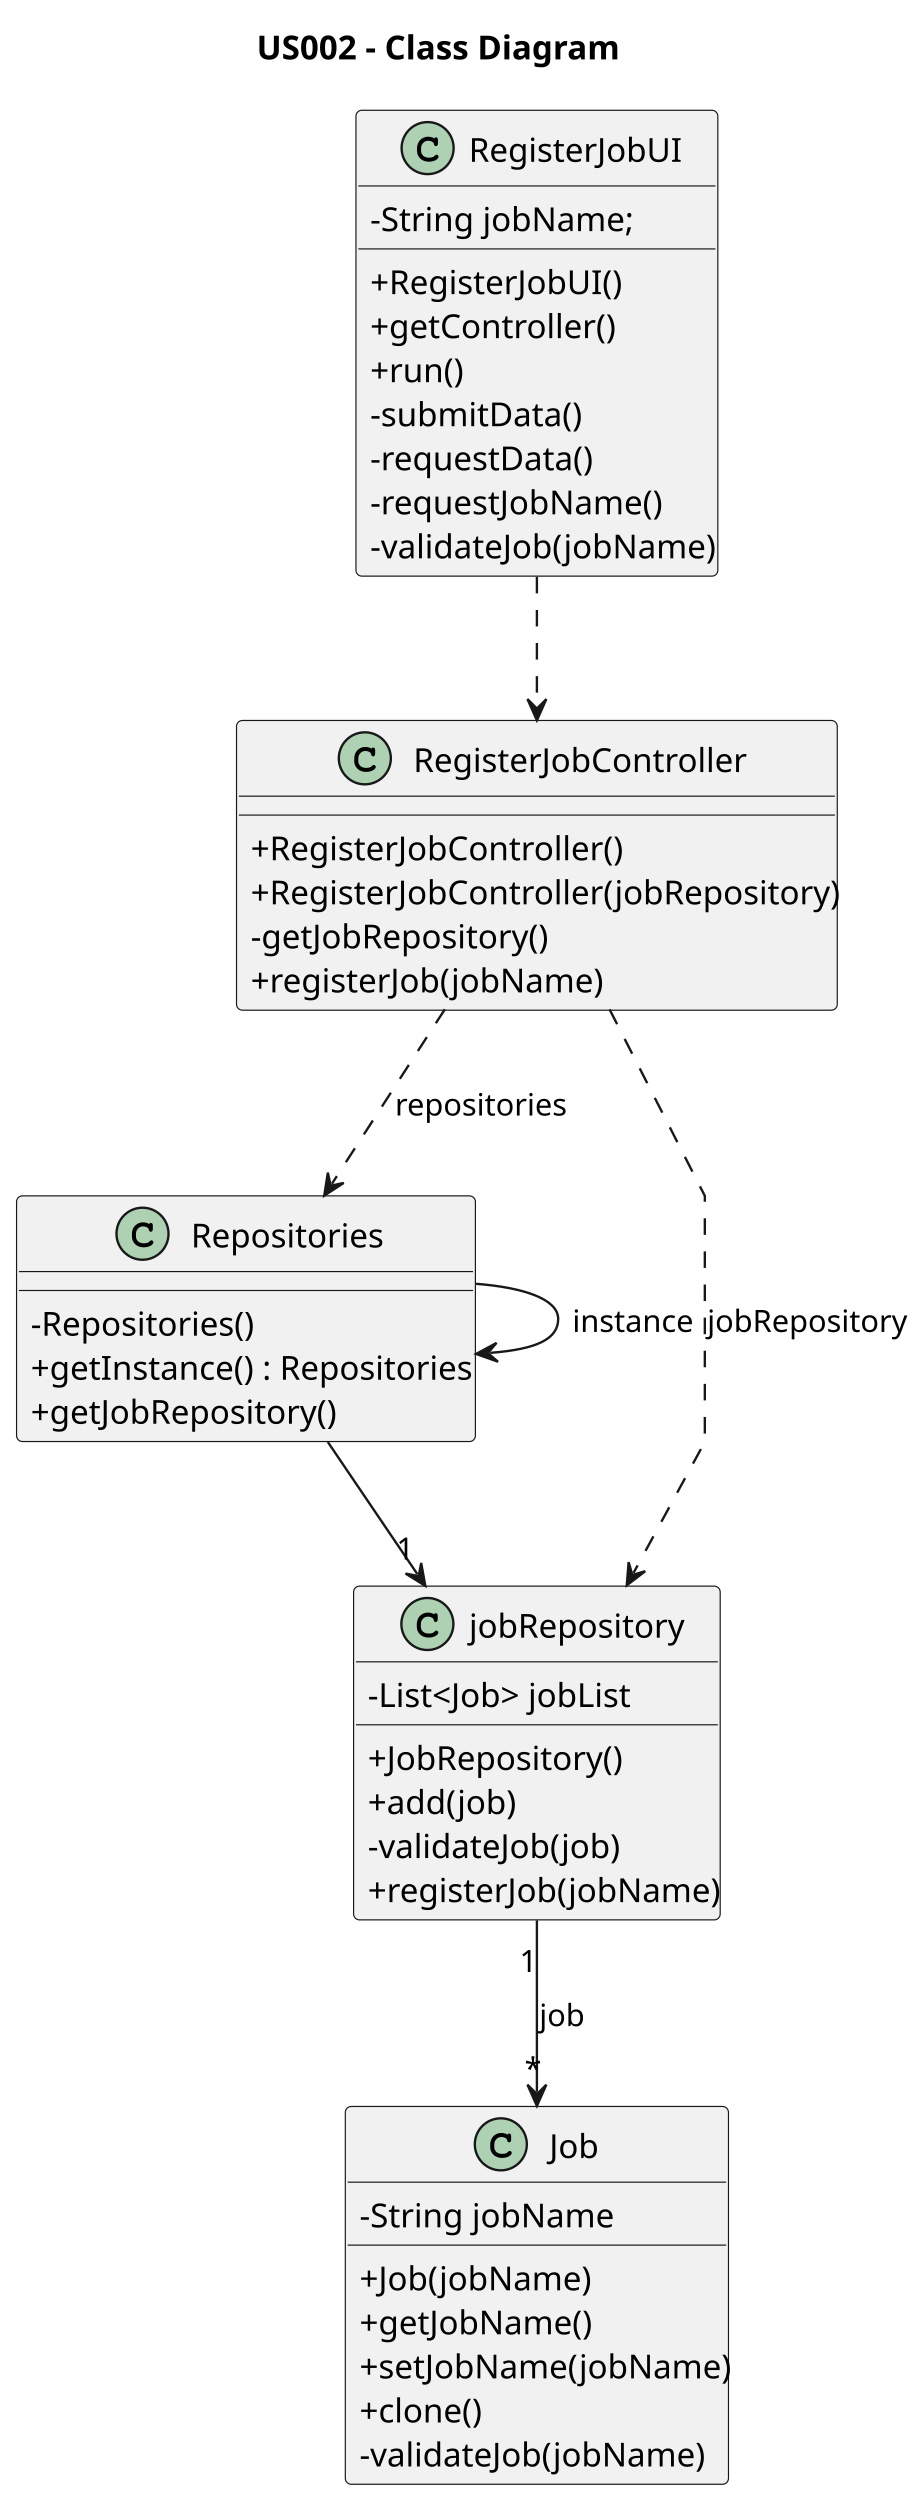
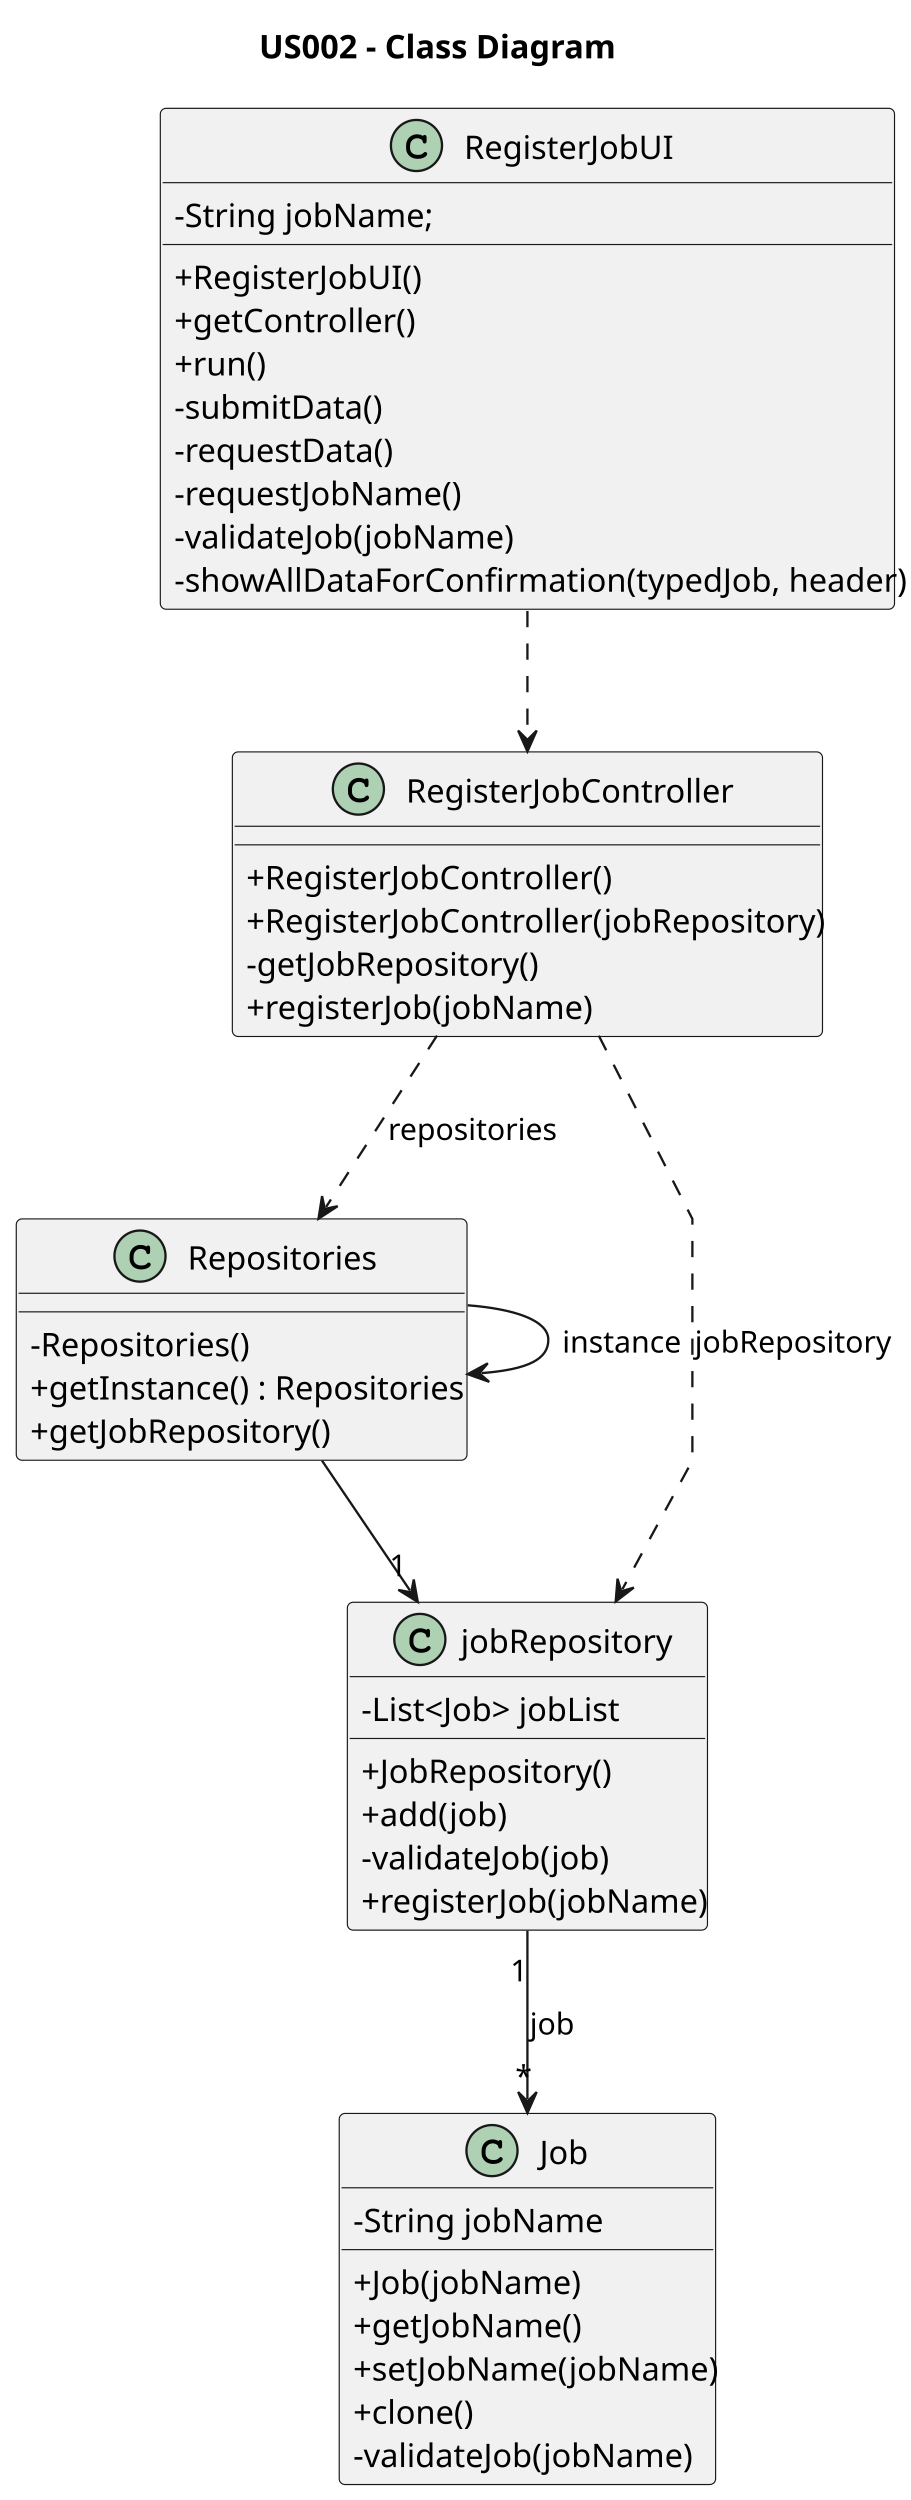
- <svg xmlns="http://www.w3.org/2000/svg" contentStyleType="text/css" height="1057px" preserveAspectRatio="none" style="width:386px;height:1057px;background:#FFFFFF;" version="1.1" viewBox="0 0 386 1057" width="386px" zoomAndPan="magnify">
+ <svg xmlns="http://www.w3.org/2000/svg" contentStyleType="text/css" height="1076px" preserveAspectRatio="none" style="width:392px;height:1076px;background:#FFFFFF;" version="1.1" viewBox="0 0 392 1076" width="392px" zoomAndPan="magnify">
  <defs />
  <g>
-     <text fill="#000000" font-family="sans-serif" font-size="14" font-weight="bold" lengthAdjust="spacing" textLength="155" x="108.5" y="25.107">US002 - Class Diagram</text>
+     <text fill="#000000" font-family="sans-serif" font-size="14" font-weight="bold" lengthAdjust="spacing" textLength="155" x="111.5" y="25.107">US002 - Class Diagram</text>
    <g id="elem_RegisterJobController">
-       <rect codeLine="12" fill="#F1F1F1" height="122.484" id="RegisterJobController" rx="2.5" ry="2.5" style="stroke:#181818;stroke-width:0.5;" width="254" x="100" y="304.621" />
-       <ellipse cx="154.25" cy="320.621" fill="#ADD1B2" rx="11" ry="11" style="stroke:#181818;stroke-width:1.0;" />
-       <path d="M157.016,316.496 Q157.172,316.277 157.359,316.168 Q157.547,316.059 157.766,316.059 Q158.141,316.059 158.375,316.324 Q158.609,316.574 158.609,317.184 L158.609,318.637 Q158.609,319.246 158.375,319.512 Q158.141,319.777 157.766,319.777 Q157.422,319.777 157.219,319.574 Q157.016,319.387 156.906,318.871 Q156.859,318.512 156.672,318.324 Q156.344,317.949 155.734,317.731 Q155.125,317.512 154.5,317.512 Q153.734,317.512 153.094,317.84 Q152.469,318.168 151.969,318.918 Q151.484,319.668 151.484,320.699 L151.484,321.793 Q151.484,323.027 152.375,323.856 Q153.266,324.668 154.859,324.668 Q155.797,324.668 156.453,324.418 Q156.844,324.262 157.266,323.824 Q157.531,323.559 157.672,323.481 Q157.828,323.402 158.031,323.402 Q158.359,323.402 158.609,323.668 Q158.875,323.918 158.875,324.262 Q158.875,324.606 158.531,325.012 Q158.031,325.59 157.234,325.918 Q156.156,326.371 154.859,326.371 Q153.344,326.371 152.141,325.746 Q151.156,325.246 150.469,324.184 Q149.781,323.106 149.781,321.824 L149.781,320.668 Q149.781,319.34 150.391,318.199 Q151.016,317.043 152.109,316.434 Q153.203,315.809 154.438,315.809 Q155.172,315.809 155.812,315.981 Q156.469,316.137 157.016,316.496 Z " fill="#000000" />
-       <text fill="#000000" font-family="sans-serif" font-size="14" lengthAdjust="spacing" textLength="137" x="174.75" y="326.418">RegisterJobController</text>
-       <line style="stroke:#181818;stroke-width:0.5;" x1="101" x2="353" y1="336.621" y2="336.621" />
-       <line style="stroke:#181818;stroke-width:0.5;" x1="101" x2="353" y1="344.621" y2="344.621" />
-       <text fill="#000000" font-family="sans-serif" font-size="14" lengthAdjust="spacing" textLength="155" x="106" y="363.728">+RegisterJobController()</text>
-       <text fill="#000000" font-family="sans-serif" font-size="14" lengthAdjust="spacing" textLength="242" x="106" y="382.35">+RegisterJobController(jobRepository)</text>
-       <text fill="#000000" font-family="sans-serif" font-size="14" lengthAdjust="spacing" textLength="125" x="106" y="400.971">-getJobRepository()</text>
-       <text fill="#000000" font-family="sans-serif" font-size="14" lengthAdjust="spacing" textLength="143" x="106" y="419.592">+registerJob(jobName)</text>
+       <rect codeLine="12" fill="#F1F1F1" height="122.484" id="RegisterJobController" rx="2.5" ry="2.5" style="stroke:#181818;stroke-width:0.5;" width="254" x="100" y="323.621" />
+       <ellipse cx="154.25" cy="339.621" fill="#ADD1B2" rx="11" ry="11" style="stroke:#181818;stroke-width:1.0;" />
+       <path d="M157.016,335.496 Q157.172,335.277 157.359,335.168 Q157.547,335.059 157.766,335.059 Q158.141,335.059 158.375,335.324 Q158.609,335.574 158.609,336.184 L158.609,337.637 Q158.609,338.246 158.375,338.512 Q158.141,338.777 157.766,338.777 Q157.422,338.777 157.219,338.574 Q157.016,338.387 156.906,337.871 Q156.859,337.512 156.672,337.324 Q156.344,336.949 155.734,336.731 Q155.125,336.512 154.5,336.512 Q153.734,336.512 153.094,336.84 Q152.469,337.168 151.969,337.918 Q151.484,338.668 151.484,339.699 L151.484,340.793 Q151.484,342.027 152.375,342.856 Q153.266,343.668 154.859,343.668 Q155.797,343.668 156.453,343.418 Q156.844,343.262 157.266,342.824 Q157.531,342.559 157.672,342.481 Q157.828,342.402 158.031,342.402 Q158.359,342.402 158.609,342.668 Q158.875,342.918 158.875,343.262 Q158.875,343.606 158.531,344.012 Q158.031,344.59 157.234,344.918 Q156.156,345.371 154.859,345.371 Q153.344,345.371 152.141,344.746 Q151.156,344.246 150.469,343.184 Q149.781,342.106 149.781,340.824 L149.781,339.668 Q149.781,338.34 150.391,337.199 Q151.016,336.043 152.109,335.434 Q153.203,334.809 154.438,334.809 Q155.172,334.809 155.812,334.981 Q156.469,335.137 157.016,335.496 Z " fill="#000000" />
+       <text fill="#000000" font-family="sans-serif" font-size="14" lengthAdjust="spacing" textLength="137" x="174.75" y="345.418">RegisterJobController</text>
+       <line style="stroke:#181818;stroke-width:0.5;" x1="101" x2="353" y1="355.621" y2="355.621" />
+       <line style="stroke:#181818;stroke-width:0.5;" x1="101" x2="353" y1="363.621" y2="363.621" />
+       <text fill="#000000" font-family="sans-serif" font-size="14" lengthAdjust="spacing" textLength="155" x="106" y="382.728">+RegisterJobController()</text>
+       <text fill="#000000" font-family="sans-serif" font-size="14" lengthAdjust="spacing" textLength="242" x="106" y="401.35">+RegisterJobController(jobRepository)</text>
+       <text fill="#000000" font-family="sans-serif" font-size="14" lengthAdjust="spacing" textLength="125" x="106" y="419.971">-getJobRepository()</text>
+       <text fill="#000000" font-family="sans-serif" font-size="14" lengthAdjust="spacing" textLength="143" x="106" y="438.592">+registerJob(jobName)</text>
    </g>
    <g id="elem_RegisterJobUI">
-       <rect codeLine="21" fill="#F1F1F1" height="196.969" id="RegisterJobUI" rx="2.5" ry="2.5" style="stroke:#181818;stroke-width:0.5;" width="153" x="150.5" y="46.621" />
-       <ellipse cx="180.8" cy="62.621" fill="#ADD1B2" rx="11" ry="11" style="stroke:#181818;stroke-width:1.0;" />
-       <path d="M183.566,58.496 Q183.722,58.277 183.909,58.168 Q184.097,58.059 184.316,58.059 Q184.691,58.059 184.925,58.324 Q185.159,58.574 185.159,59.184 L185.159,60.637 Q185.159,61.246 184.925,61.512 Q184.691,61.777 184.316,61.777 Q183.972,61.777 183.769,61.574 Q183.566,61.387 183.456,60.871 Q183.409,60.512 183.222,60.324 Q182.894,59.949 182.284,59.73 Q181.675,59.512 181.05,59.512 Q180.284,59.512 179.644,59.84 Q179.019,60.168 178.519,60.918 Q178.034,61.668 178.034,62.699 L178.034,63.793 Q178.034,65.027 178.925,65.856 Q179.816,66.668 181.409,66.668 Q182.347,66.668 183.003,66.418 Q183.394,66.262 183.816,65.824 Q184.081,65.559 184.222,65.481 Q184.378,65.402 184.581,65.402 Q184.909,65.402 185.159,65.668 Q185.425,65.918 185.425,66.262 Q185.425,66.606 185.081,67.012 Q184.581,67.59 183.784,67.918 Q182.706,68.371 181.409,68.371 Q179.894,68.371 178.691,67.746 Q177.706,67.246 177.019,66.184 Q176.331,65.106 176.331,63.824 L176.331,62.668 Q176.331,61.34 176.941,60.199 Q177.566,59.043 178.659,58.434 Q179.753,57.809 180.988,57.809 Q181.722,57.809 182.363,57.98 Q183.019,58.137 183.566,58.496 Z " fill="#000000" />
-       <text fill="#000000" font-family="sans-serif" font-size="14" lengthAdjust="spacing" textLength="87" x="198.2" y="68.418">RegisterJobUI</text>
-       <line style="stroke:#181818;stroke-width:0.5;" x1="151.5" x2="302.5" y1="78.621" y2="78.621" />
-       <text fill="#000000" font-family="sans-serif" font-size="14" lengthAdjust="spacing" textLength="105" x="156.5" y="97.728">-String jobName;</text>
-       <line style="stroke:#181818;stroke-width:0.5;" x1="151.5" x2="302.5" y1="105.242" y2="105.242" />
-       <text fill="#000000" font-family="sans-serif" font-size="14" lengthAdjust="spacing" textLength="105" x="156.5" y="124.35">+RegisterJobUI()</text>
-       <text fill="#000000" font-family="sans-serif" font-size="14" lengthAdjust="spacing" textLength="100" x="156.5" y="142.971">+getController()</text>
-       <text fill="#000000" font-family="sans-serif" font-size="14" lengthAdjust="spacing" textLength="39" x="156.5" y="161.592">+run()</text>
-       <text fill="#000000" font-family="sans-serif" font-size="14" lengthAdjust="spacing" textLength="86" x="156.5" y="180.213">-submitData()</text>
-       <text fill="#000000" font-family="sans-serif" font-size="14" lengthAdjust="spacing" textLength="93" x="156.5" y="198.834">-requestData()</text>
-       <text fill="#000000" font-family="sans-serif" font-size="14" lengthAdjust="spacing" textLength="121" x="156.5" y="217.455">-requestJobName()</text>
-       <text fill="#000000" font-family="sans-serif" font-size="14" lengthAdjust="spacing" textLength="141" x="156.5" y="236.076">-validateJob(jobName)</text>
+       <rect codeLine="21" fill="#F1F1F1" height="215.59" id="RegisterJobUI" rx="2.5" ry="2.5" style="stroke:#181818;stroke-width:0.5;" width="316" x="69" y="46.621" />
+       <ellipse cx="179.25" cy="62.621" fill="#ADD1B2" rx="11" ry="11" style="stroke:#181818;stroke-width:1.0;" />
+       <path d="M182.016,58.496 Q182.172,58.277 182.359,58.168 Q182.547,58.059 182.766,58.059 Q183.141,58.059 183.375,58.324 Q183.609,58.574 183.609,59.184 L183.609,60.637 Q183.609,61.246 183.375,61.512 Q183.141,61.777 182.766,61.777 Q182.422,61.777 182.219,61.574 Q182.016,61.387 181.906,60.871 Q181.859,60.512 181.672,60.324 Q181.344,59.949 180.734,59.73 Q180.125,59.512 179.5,59.512 Q178.734,59.512 178.094,59.84 Q177.469,60.168 176.969,60.918 Q176.484,61.668 176.484,62.699 L176.484,63.793 Q176.484,65.027 177.375,65.856 Q178.266,66.668 179.859,66.668 Q180.797,66.668 181.453,66.418 Q181.844,66.262 182.266,65.824 Q182.531,65.559 182.672,65.481 Q182.828,65.402 183.031,65.402 Q183.359,65.402 183.609,65.668 Q183.875,65.918 183.875,66.262 Q183.875,66.606 183.531,67.012 Q183.031,67.59 182.234,67.918 Q181.156,68.371 179.859,68.371 Q178.344,68.371 177.141,67.746 Q176.156,67.246 175.469,66.184 Q174.781,65.106 174.781,63.824 L174.781,62.668 Q174.781,61.34 175.391,60.199 Q176.016,59.043 177.109,58.434 Q178.203,57.809 179.438,57.809 Q180.172,57.809 180.812,57.98 Q181.469,58.137 182.016,58.496 Z " fill="#000000" />
+       <text fill="#000000" font-family="sans-serif" font-size="14" lengthAdjust="spacing" textLength="87" x="199.75" y="68.418">RegisterJobUI</text>
+       <line style="stroke:#181818;stroke-width:0.5;" x1="70" x2="384" y1="78.621" y2="78.621" />
+       <text fill="#000000" font-family="sans-serif" font-size="14" lengthAdjust="spacing" textLength="105" x="75" y="97.728">-String jobName;</text>
+       <line style="stroke:#181818;stroke-width:0.5;" x1="70" x2="384" y1="105.242" y2="105.242" />
+       <text fill="#000000" font-family="sans-serif" font-size="14" lengthAdjust="spacing" textLength="105" x="75" y="124.35">+RegisterJobUI()</text>
+       <text fill="#000000" font-family="sans-serif" font-size="14" lengthAdjust="spacing" textLength="100" x="75" y="142.971">+getController()</text>
+       <text fill="#000000" font-family="sans-serif" font-size="14" lengthAdjust="spacing" textLength="39" x="75" y="161.592">+run()</text>
+       <text fill="#000000" font-family="sans-serif" font-size="14" lengthAdjust="spacing" textLength="86" x="75" y="180.213">-submitData()</text>
+       <text fill="#000000" font-family="sans-serif" font-size="14" lengthAdjust="spacing" textLength="93" x="75" y="198.834">-requestData()</text>
+       <text fill="#000000" font-family="sans-serif" font-size="14" lengthAdjust="spacing" textLength="121" x="75" y="217.455">-requestJobName()</text>
+       <text fill="#000000" font-family="sans-serif" font-size="14" lengthAdjust="spacing" textLength="141" x="75" y="236.076">-validateJob(jobName)</text>
+       <text fill="#000000" font-family="sans-serif" font-size="14" lengthAdjust="spacing" textLength="304" x="75" y="254.697">-showAllDataForConfirmation(typedJob, header)</text>
    </g>
    <g id="elem_Repositories">
-       <rect codeLine="34" fill="#F1F1F1" height="103.863" id="Repositories" rx="2.5" ry="2.5" style="stroke:#181818;stroke-width:0.5;" width="194" x="7" y="505.621" />
-       <ellipse cx="60.25" cy="521.621" fill="#ADD1B2" rx="11" ry="11" style="stroke:#181818;stroke-width:1.0;" />
-       <path d="M63.016,517.496 Q63.172,517.277 63.359,517.168 Q63.547,517.059 63.766,517.059 Q64.141,517.059 64.375,517.324 Q64.609,517.574 64.609,518.184 L64.609,519.637 Q64.609,520.246 64.375,520.512 Q64.141,520.777 63.766,520.777 Q63.422,520.777 63.219,520.574 Q63.016,520.387 62.906,519.871 Q62.859,519.512 62.672,519.324 Q62.344,518.949 61.734,518.731 Q61.125,518.512 60.5,518.512 Q59.734,518.512 59.094,518.84 Q58.469,519.168 57.969,519.918 Q57.484,520.668 57.484,521.699 L57.484,522.793 Q57.484,524.027 58.375,524.856 Q59.266,525.668 60.859,525.668 Q61.797,525.668 62.453,525.418 Q62.844,525.262 63.266,524.824 Q63.531,524.559 63.672,524.481 Q63.828,524.402 64.031,524.402 Q64.359,524.402 64.609,524.668 Q64.875,524.918 64.875,525.262 Q64.875,525.606 64.531,526.012 Q64.031,526.59 63.234,526.918 Q62.156,527.371 60.859,527.371 Q59.344,527.371 58.141,526.746 Q57.156,526.246 56.469,525.184 Q55.781,524.106 55.781,522.824 L55.781,521.668 Q55.781,520.34 56.391,519.199 Q57.016,518.043 58.109,517.434 Q59.203,516.809 60.438,516.809 Q61.172,516.809 61.812,516.981 Q62.469,517.137 63.016,517.496 Z " fill="#000000" />
-       <text fill="#000000" font-family="sans-serif" font-size="14" lengthAdjust="spacing" textLength="79" x="80.75" y="527.418">Repositories</text>
-       <line style="stroke:#181818;stroke-width:0.5;" x1="8" x2="200" y1="537.621" y2="537.621" />
-       <line style="stroke:#181818;stroke-width:0.5;" x1="8" x2="200" y1="545.621" y2="545.621" />
-       <text fill="#000000" font-family="sans-serif" font-size="14" lengthAdjust="spacing" textLength="94" x="13" y="564.729">-Repositories()</text>
-       <text fill="#000000" font-family="sans-serif" font-size="14" lengthAdjust="spacing" textLength="182" x="13" y="583.35">+getInstance() : Repositories</text>
-       <text fill="#000000" font-family="sans-serif" font-size="14" lengthAdjust="spacing" textLength="128" x="13" y="601.971">+getJobRepository()</text>
+       <rect codeLine="35" fill="#F1F1F1" height="103.863" id="Repositories" rx="2.5" ry="2.5" style="stroke:#181818;stroke-width:0.5;" width="194" x="7" y="524.621" />
+       <ellipse cx="60.25" cy="540.621" fill="#ADD1B2" rx="11" ry="11" style="stroke:#181818;stroke-width:1.0;" />
+       <path d="M63.016,536.496 Q63.172,536.277 63.359,536.168 Q63.547,536.059 63.766,536.059 Q64.141,536.059 64.375,536.324 Q64.609,536.574 64.609,537.184 L64.609,538.637 Q64.609,539.246 64.375,539.512 Q64.141,539.777 63.766,539.777 Q63.422,539.777 63.219,539.574 Q63.016,539.387 62.906,538.871 Q62.859,538.512 62.672,538.324 Q62.344,537.949 61.734,537.731 Q61.125,537.512 60.5,537.512 Q59.734,537.512 59.094,537.84 Q58.469,538.168 57.969,538.918 Q57.484,539.668 57.484,540.699 L57.484,541.793 Q57.484,543.027 58.375,543.856 Q59.266,544.668 60.859,544.668 Q61.797,544.668 62.453,544.418 Q62.844,544.262 63.266,543.824 Q63.531,543.559 63.672,543.481 Q63.828,543.402 64.031,543.402 Q64.359,543.402 64.609,543.668 Q64.875,543.918 64.875,544.262 Q64.875,544.606 64.531,545.012 Q64.031,545.59 63.234,545.918 Q62.156,546.371 60.859,546.371 Q59.344,546.371 58.141,545.746 Q57.156,545.246 56.469,544.184 Q55.781,543.106 55.781,541.824 L55.781,540.668 Q55.781,539.34 56.391,538.199 Q57.016,537.043 58.109,536.434 Q59.203,535.809 60.438,535.809 Q61.172,535.809 61.812,535.981 Q62.469,536.137 63.016,536.496 Z " fill="#000000" />
+       <text fill="#000000" font-family="sans-serif" font-size="14" lengthAdjust="spacing" textLength="79" x="80.75" y="546.418">Repositories</text>
+       <line style="stroke:#181818;stroke-width:0.5;" x1="8" x2="200" y1="556.621" y2="556.621" />
+       <line style="stroke:#181818;stroke-width:0.5;" x1="8" x2="200" y1="564.621" y2="564.621" />
+       <text fill="#000000" font-family="sans-serif" font-size="14" lengthAdjust="spacing" textLength="94" x="13" y="583.729">-Repositories()</text>
+       <text fill="#000000" font-family="sans-serif" font-size="14" lengthAdjust="spacing" textLength="182" x="13" y="602.35">+getInstance() : Repositories</text>
+       <text fill="#000000" font-family="sans-serif" font-size="14" lengthAdjust="spacing" textLength="128" x="13" y="620.971">+getJobRepository()</text>
    </g>
    <g id="elem_jobRepository">
-       <rect codeLine="40" fill="#F1F1F1" height="141.106" id="jobRepository" rx="2.5" ry="2.5" style="stroke:#181818;stroke-width:0.5;" width="155" x="149.5" y="670.621" />
-       <ellipse cx="180.7" cy="686.621" fill="#ADD1B2" rx="11" ry="11" style="stroke:#181818;stroke-width:1.0;" />
-       <path d="M183.466,682.496 Q183.622,682.277 183.809,682.168 Q183.997,682.059 184.216,682.059 Q184.591,682.059 184.825,682.324 Q185.059,682.574 185.059,683.184 L185.059,684.637 Q185.059,685.246 184.825,685.512 Q184.591,685.777 184.216,685.777 Q183.872,685.777 183.669,685.574 Q183.466,685.387 183.356,684.871 Q183.309,684.512 183.122,684.324 Q182.794,683.949 182.184,683.731 Q181.575,683.512 180.95,683.512 Q180.184,683.512 179.544,683.84 Q178.919,684.168 178.419,684.918 Q177.934,685.668 177.934,686.699 L177.934,687.793 Q177.934,689.027 178.825,689.856 Q179.716,690.668 181.309,690.668 Q182.247,690.668 182.903,690.418 Q183.294,690.262 183.716,689.824 Q183.981,689.559 184.122,689.481 Q184.278,689.402 184.481,689.402 Q184.809,689.402 185.059,689.668 Q185.325,689.918 185.325,690.262 Q185.325,690.606 184.981,691.012 Q184.481,691.59 183.684,691.918 Q182.606,692.371 181.309,692.371 Q179.794,692.371 178.591,691.746 Q177.606,691.246 176.919,690.184 Q176.231,689.106 176.231,687.824 L176.231,686.668 Q176.231,685.34 176.841,684.199 Q177.466,683.043 178.559,682.434 Q179.653,681.809 180.887,681.809 Q181.622,681.809 182.262,681.981 Q182.919,682.137 183.466,682.496 Z " fill="#000000" />
-       <text fill="#000000" font-family="sans-serif" font-size="14" lengthAdjust="spacing" textLength="87" x="198.3" y="692.418">jobRepository</text>
-       <line style="stroke:#181818;stroke-width:0.5;" x1="150.5" x2="303.5" y1="702.621" y2="702.621" />
-       <text fill="#000000" font-family="sans-serif" font-size="14" lengthAdjust="spacing" textLength="110" x="155.5" y="721.729">-List&lt;Job&gt; jobList</text>
-       <line style="stroke:#181818;stroke-width:0.5;" x1="150.5" x2="303.5" y1="729.242" y2="729.242" />
-       <text fill="#000000" font-family="sans-serif" font-size="14" lengthAdjust="spacing" textLength="108" x="155.5" y="748.35">+JobRepository()</text>
-       <text fill="#000000" font-family="sans-serif" font-size="14" lengthAdjust="spacing" textLength="61" x="155.5" y="766.971">+add(job)</text>
-       <text fill="#000000" font-family="sans-serif" font-size="14" lengthAdjust="spacing" textLength="105" x="155.5" y="785.592">-validateJob(job)</text>
-       <text fill="#000000" font-family="sans-serif" font-size="14" lengthAdjust="spacing" textLength="143" x="155.5" y="804.213">+registerJob(jobName)</text>
+       <rect codeLine="41" fill="#F1F1F1" height="141.106" id="jobRepository" rx="2.5" ry="2.5" style="stroke:#181818;stroke-width:0.5;" width="155" x="149.5" y="689.621" />
+       <ellipse cx="180.7" cy="705.621" fill="#ADD1B2" rx="11" ry="11" style="stroke:#181818;stroke-width:1.0;" />
+       <path d="M183.466,701.496 Q183.622,701.277 183.809,701.168 Q183.997,701.059 184.216,701.059 Q184.591,701.059 184.825,701.324 Q185.059,701.574 185.059,702.184 L185.059,703.637 Q185.059,704.246 184.825,704.512 Q184.591,704.777 184.216,704.777 Q183.872,704.777 183.669,704.574 Q183.466,704.387 183.356,703.871 Q183.309,703.512 183.122,703.324 Q182.794,702.949 182.184,702.731 Q181.575,702.512 180.95,702.512 Q180.184,702.512 179.544,702.84 Q178.919,703.168 178.419,703.918 Q177.934,704.668 177.934,705.699 L177.934,706.793 Q177.934,708.027 178.825,708.856 Q179.716,709.668 181.309,709.668 Q182.247,709.668 182.903,709.418 Q183.294,709.262 183.716,708.824 Q183.981,708.559 184.122,708.481 Q184.278,708.402 184.481,708.402 Q184.809,708.402 185.059,708.668 Q185.325,708.918 185.325,709.262 Q185.325,709.606 184.981,710.012 Q184.481,710.59 183.684,710.918 Q182.606,711.371 181.309,711.371 Q179.794,711.371 178.591,710.746 Q177.606,710.246 176.919,709.184 Q176.231,708.106 176.231,706.824 L176.231,705.668 Q176.231,704.34 176.841,703.199 Q177.466,702.043 178.559,701.434 Q179.653,700.809 180.887,700.809 Q181.622,700.809 182.262,700.981 Q182.919,701.137 183.466,701.496 Z " fill="#000000" />
+       <text fill="#000000" font-family="sans-serif" font-size="14" lengthAdjust="spacing" textLength="87" x="198.3" y="711.418">jobRepository</text>
+       <line style="stroke:#181818;stroke-width:0.5;" x1="150.5" x2="303.5" y1="721.621" y2="721.621" />
+       <text fill="#000000" font-family="sans-serif" font-size="14" lengthAdjust="spacing" textLength="110" x="155.5" y="740.729">-List&lt;Job&gt; jobList</text>
+       <line style="stroke:#181818;stroke-width:0.5;" x1="150.5" x2="303.5" y1="748.242" y2="748.242" />
+       <text fill="#000000" font-family="sans-serif" font-size="14" lengthAdjust="spacing" textLength="108" x="155.5" y="767.35">+JobRepository()</text>
+       <text fill="#000000" font-family="sans-serif" font-size="14" lengthAdjust="spacing" textLength="61" x="155.5" y="785.971">+add(job)</text>
+       <text fill="#000000" font-family="sans-serif" font-size="14" lengthAdjust="spacing" textLength="105" x="155.5" y="804.592">-validateJob(job)</text>
+       <text fill="#000000" font-family="sans-serif" font-size="14" lengthAdjust="spacing" textLength="143" x="155.5" y="823.213">+registerJob(jobName)</text>
    </g>
    <g id="elem_Job">
-       <rect codeLine="49" fill="#F1F1F1" height="159.727" id="Job" rx="2.5" ry="2.5" style="stroke:#181818;stroke-width:0.5;" width="162" x="146" y="890.621" />
-       <ellipse cx="211.75" cy="906.621" fill="#ADD1B2" rx="11" ry="11" style="stroke:#181818;stroke-width:1.0;" />
-       <path d="M214.516,902.496 Q214.672,902.277 214.859,902.168 Q215.047,902.059 215.266,902.059 Q215.641,902.059 215.875,902.324 Q216.109,902.574 216.109,903.184 L216.109,904.637 Q216.109,905.246 215.875,905.512 Q215.641,905.777 215.266,905.777 Q214.922,905.777 214.719,905.574 Q214.516,905.387 214.406,904.871 Q214.359,904.512 214.172,904.324 Q213.844,903.949 213.234,903.731 Q212.625,903.512 212,903.512 Q211.234,903.512 210.594,903.84 Q209.969,904.168 209.469,904.918 Q208.984,905.668 208.984,906.699 L208.984,907.793 Q208.984,909.027 209.875,909.856 Q210.766,910.668 212.359,910.668 Q213.297,910.668 213.953,910.418 Q214.344,910.262 214.766,909.824 Q215.031,909.559 215.172,909.481 Q215.328,909.402 215.531,909.402 Q215.859,909.402 216.109,909.668 Q216.375,909.918 216.375,910.262 Q216.375,910.606 216.031,911.012 Q215.531,911.59 214.734,911.918 Q213.656,912.371 212.359,912.371 Q210.844,912.371 209.641,911.746 Q208.656,911.246 207.969,910.184 Q207.281,909.106 207.281,907.824 L207.281,906.668 Q207.281,905.34 207.891,904.199 Q208.516,903.043 209.609,902.434 Q210.703,901.809 211.938,901.809 Q212.672,901.809 213.312,901.981 Q213.969,902.137 214.516,902.496 Z " fill="#000000" />
-       <text fill="#000000" font-family="sans-serif" font-size="14" lengthAdjust="spacing" textLength="22" x="232.25" y="912.418">Job</text>
-       <line style="stroke:#181818;stroke-width:0.5;" x1="147" x2="307" y1="922.621" y2="922.621" />
-       <text fill="#000000" font-family="sans-serif" font-size="14" lengthAdjust="spacing" textLength="101" x="152" y="941.729">-String jobName</text>
-       <line style="stroke:#181818;stroke-width:0.5;" x1="147" x2="307" y1="949.242" y2="949.242" />
-       <text fill="#000000" font-family="sans-serif" font-size="14" lengthAdjust="spacing" textLength="95" x="152" y="968.35">+Job(jobName)</text>
-       <text fill="#000000" font-family="sans-serif" font-size="14" lengthAdjust="spacing" textLength="96" x="152" y="986.971">+getJobName()</text>
-       <text fill="#000000" font-family="sans-serif" font-size="14" lengthAdjust="spacing" textLength="150" x="152" y="1005.592">+setJobName(jobName)</text>
-       <text fill="#000000" font-family="sans-serif" font-size="14" lengthAdjust="spacing" textLength="52" x="152" y="1024.213">+clone()</text>
-       <text fill="#000000" font-family="sans-serif" font-size="14" lengthAdjust="spacing" textLength="141" x="152" y="1042.834">-validateJob(jobName)</text>
+       <rect codeLine="50" fill="#F1F1F1" height="159.727" id="Job" rx="2.5" ry="2.5" style="stroke:#181818;stroke-width:0.5;" width="162" x="146" y="909.621" />
+       <ellipse cx="211.75" cy="925.621" fill="#ADD1B2" rx="11" ry="11" style="stroke:#181818;stroke-width:1.0;" />
+       <path d="M214.516,921.496 Q214.672,921.277 214.859,921.168 Q215.047,921.059 215.266,921.059 Q215.641,921.059 215.875,921.324 Q216.109,921.574 216.109,922.184 L216.109,923.637 Q216.109,924.246 215.875,924.512 Q215.641,924.777 215.266,924.777 Q214.922,924.777 214.719,924.574 Q214.516,924.387 214.406,923.871 Q214.359,923.512 214.172,923.324 Q213.844,922.949 213.234,922.731 Q212.625,922.512 212,922.512 Q211.234,922.512 210.594,922.84 Q209.969,923.168 209.469,923.918 Q208.984,924.668 208.984,925.699 L208.984,926.793 Q208.984,928.027 209.875,928.856 Q210.766,929.668 212.359,929.668 Q213.297,929.668 213.953,929.418 Q214.344,929.262 214.766,928.824 Q215.031,928.559 215.172,928.481 Q215.328,928.402 215.531,928.402 Q215.859,928.402 216.109,928.668 Q216.375,928.918 216.375,929.262 Q216.375,929.606 216.031,930.012 Q215.531,930.59 214.734,930.918 Q213.656,931.371 212.359,931.371 Q210.844,931.371 209.641,930.746 Q208.656,930.246 207.969,929.184 Q207.281,928.106 207.281,926.824 L207.281,925.668 Q207.281,924.34 207.891,923.199 Q208.516,922.043 209.609,921.434 Q210.703,920.809 211.938,920.809 Q212.672,920.809 213.312,920.981 Q213.969,921.137 214.516,921.496 Z " fill="#000000" />
+       <text fill="#000000" font-family="sans-serif" font-size="14" lengthAdjust="spacing" textLength="22" x="232.25" y="931.418">Job</text>
+       <line style="stroke:#181818;stroke-width:0.5;" x1="147" x2="307" y1="941.621" y2="941.621" />
+       <text fill="#000000" font-family="sans-serif" font-size="14" lengthAdjust="spacing" textLength="101" x="152" y="960.729">-String jobName</text>
+       <line style="stroke:#181818;stroke-width:0.5;" x1="147" x2="307" y1="968.242" y2="968.242" />
+       <text fill="#000000" font-family="sans-serif" font-size="14" lengthAdjust="spacing" textLength="95" x="152" y="987.35">+Job(jobName)</text>
+       <text fill="#000000" font-family="sans-serif" font-size="14" lengthAdjust="spacing" textLength="96" x="152" y="1005.971">+getJobName()</text>
+       <text fill="#000000" font-family="sans-serif" font-size="14" lengthAdjust="spacing" textLength="150" x="152" y="1024.592">+setJobName(jobName)</text>
+       <text fill="#000000" font-family="sans-serif" font-size="14" lengthAdjust="spacing" textLength="52" x="152" y="1043.213">+clone()</text>
+       <text fill="#000000" font-family="sans-serif" font-size="14" lengthAdjust="spacing" textLength="141" x="152" y="1061.834">-validateJob(jobName)</text>
    </g>
    <g id="link_Repositories_Repositories">
-       <path codeLine="60" d="M201.28,542.791 C221.48,544.351 236,549.291 236,557.621 C236,565.951 227.462,570.429 207.262,571.989 " fill="none" id="Repositories-to-Repositories" style="stroke:#181818;stroke-width:1.0;" />
-       <polygon fill="#181818" points="201.28,572.451,210.561,575.746,206.265,572.066,209.945,567.77,201.28,572.451" style="stroke:#181818;stroke-width:1.0;" />
-       <text fill="#000000" font-family="sans-serif" font-size="13" lengthAdjust="spacing" textLength="49" x="242" y="563.149">instance</text>
+       <path codeLine="61" d="M201.28,561.791 C221.48,563.351 236,568.291 236,576.621 C236,584.951 227.462,589.429 207.262,590.989 " fill="none" id="Repositories-to-Repositories" style="stroke:#181818;stroke-width:1.0;" />
+       <polygon fill="#181818" points="201.28,591.451,210.561,594.746,206.265,591.066,209.945,586.77,201.28,591.451" style="stroke:#181818;stroke-width:1.0;" />
+       <text fill="#000000" font-family="sans-serif" font-size="13" lengthAdjust="spacing" textLength="49" x="242" y="582.149">instance</text>
    </g>
    <g id="link_Repositories_jobRepository">
-       <path codeLine="61" d="M138.59,609.661 C151.38,628.531 162.733,645.295 176.453,665.535 " fill="none" id="Repositories-to-jobRepository" style="stroke:#181818;stroke-width:1.0;" />
-       <polygon fill="#181818" points="179.82,670.501,178.081,660.807,177.014,666.362,171.459,665.296,179.82,670.501" style="stroke:#181818;stroke-width:1.0;" />
-       <text fill="#000000" font-family="sans-serif" font-size="13" lengthAdjust="spacing" textLength="7" x="167.594" y="659.38">1</text>
+       <path codeLine="62" d="M138.59,628.661 C151.38,647.531 162.733,664.295 176.453,684.535 " fill="none" id="Repositories-to-jobRepository" style="stroke:#181818;stroke-width:1.0;" />
+       <polygon fill="#181818" points="179.82,689.501,178.081,679.807,177.014,685.362,171.459,684.296,179.82,689.501" style="stroke:#181818;stroke-width:1.0;" />
+       <text fill="#000000" font-family="sans-serif" font-size="13" lengthAdjust="spacing" textLength="7" x="167.594" y="678.38">1</text>
    </g>
    <g id="link_RegisterJobUI_RegisterJobController">
-       <path codeLine="62" d="M227,243.871 C227,264.551 227,279.781 227,298.571 " fill="none" id="RegisterJobUI-to-RegisterJobController" style="stroke:#181818;stroke-width:1.0;stroke-dasharray:7.0,7.0;" />
-       <polygon fill="#181818" points="227,304.571,231,295.571,227,299.571,223,295.571,227,304.571" style="stroke:#181818;stroke-width:1.0;" />
+       <path codeLine="63" d="M227,262.941 C227,283.731 227,298.821 227,317.431 " fill="none" id="RegisterJobUI-to-RegisterJobController" style="stroke:#181818;stroke-width:1.0;stroke-dasharray:7.0,7.0;" />
+       <polygon fill="#181818" points="227,323.431,231,314.431,227,318.431,223,314.431,227,323.431" style="stroke:#181818;stroke-width:1.0;" />
    </g>
    <g id="link_RegisterJobController_Repositories">
-       <path codeLine="63" d="M188.08,426.741 C171.68,452.071 156.061,476.205 140.341,500.485 " fill="none" id="RegisterJobController-to-Repositories" style="stroke:#181818;stroke-width:1.0;stroke-dasharray:7.0,7.0;" />
-       <polygon fill="#181818" points="137.08,505.521,145.329,500.14,139.797,501.324,138.614,495.792,137.08,505.521" style="stroke:#181818;stroke-width:1.0;" />
-       <text fill="#000000" font-family="sans-serif" font-size="13" lengthAdjust="spacing" textLength="67" x="167" y="471.649">repositories</text>
+       <path codeLine="64" d="M188.08,445.741 C171.68,471.071 156.061,495.205 140.341,519.485 " fill="none" id="RegisterJobController-to-Repositories" style="stroke:#181818;stroke-width:1.0;stroke-dasharray:7.0,7.0;" />
+       <polygon fill="#181818" points="137.08,524.521,145.329,519.14,139.797,520.324,138.614,514.792,137.08,524.521" style="stroke:#181818;stroke-width:1.0;" />
+       <text fill="#000000" font-family="sans-serif" font-size="13" lengthAdjust="spacing" textLength="67" x="167" y="490.649">repositories</text>
    </g>
    <g id="link_jobRepository_Job">
-       <path codeLine="64" d="M227,811.921 C227,836.741 227,858.851 227,884.401 " fill="none" id="jobRepository-to-Job" style="stroke:#181818;stroke-width:1.0;" />
-       <polygon fill="#181818" points="227,890.401,231,881.401,227,885.401,223,881.401,227,890.401" style="stroke:#181818;stroke-width:1.0;" />
-       <text fill="#000000" font-family="sans-serif" font-size="13" lengthAdjust="spacing" textLength="17" x="228" y="856.649">job</text>
-       <text fill="#000000" font-family="sans-serif" font-size="13" lengthAdjust="spacing" textLength="7" x="219.655" y="833.765">1</text>
-       <text fill="#000000" font-family="sans-serif" font-size="13" lengthAdjust="spacing" textLength="5" x="221.769" y="879.277">*</text>
+       <path codeLine="65" d="M227,830.921 C227,855.741 227,877.851 227,903.401 " fill="none" id="jobRepository-to-Job" style="stroke:#181818;stroke-width:1.0;" />
+       <polygon fill="#181818" points="227,909.401,231,900.401,227,904.401,223,900.401,227,909.401" style="stroke:#181818;stroke-width:1.0;" />
+       <text fill="#000000" font-family="sans-serif" font-size="13" lengthAdjust="spacing" textLength="17" x="228" y="875.649">job</text>
+       <text fill="#000000" font-family="sans-serif" font-size="13" lengthAdjust="spacing" textLength="7" x="219.655" y="852.765">1</text>
+       <text fill="#000000" font-family="sans-serif" font-size="13" lengthAdjust="spacing" textLength="5" x="221.769" y="898.277">*</text>
    </g>
    <g id="link_RegisterJobController_jobRepository">
-       <path codeLine="65" d="M257.73,426.781 C276.92,464.351 298,505.621 298,505.621 C298,505.621 298,609.621 298,609.621 C298,609.621 284.748,633.991 267.858,665.021 " fill="none" id="RegisterJobController-to-jobRepository" style="stroke:#181818;stroke-width:1.0;stroke-dasharray:7.0,7.0;" />
-       <polygon fill="#181818" points="264.99,670.291,272.806,664.299,267.38,665.899,265.779,660.474,264.99,670.291" style="stroke:#181818;stroke-width:1.0;" />
-       <text fill="#000000" font-family="sans-serif" font-size="13" lengthAdjust="spacing" textLength="79" x="299" y="563.149">jobRepository</text>
+       <path codeLine="66" d="M257.73,445.781 C276.92,483.351 298,524.621 298,524.621 C298,524.621 298,628.621 298,628.621 C298,628.621 284.748,652.991 267.858,684.021 " fill="none" id="RegisterJobController-to-jobRepository" style="stroke:#181818;stroke-width:1.0;stroke-dasharray:7.0,7.0;" />
+       <polygon fill="#181818" points="264.99,689.291,272.806,683.299,267.38,684.899,265.779,679.474,264.99,689.291" style="stroke:#181818;stroke-width:1.0;" />
+       <text fill="#000000" font-family="sans-serif" font-size="13" lengthAdjust="spacing" textLength="79" x="299" y="582.149">jobRepository</text>
    </g>
  </g>
</svg>
